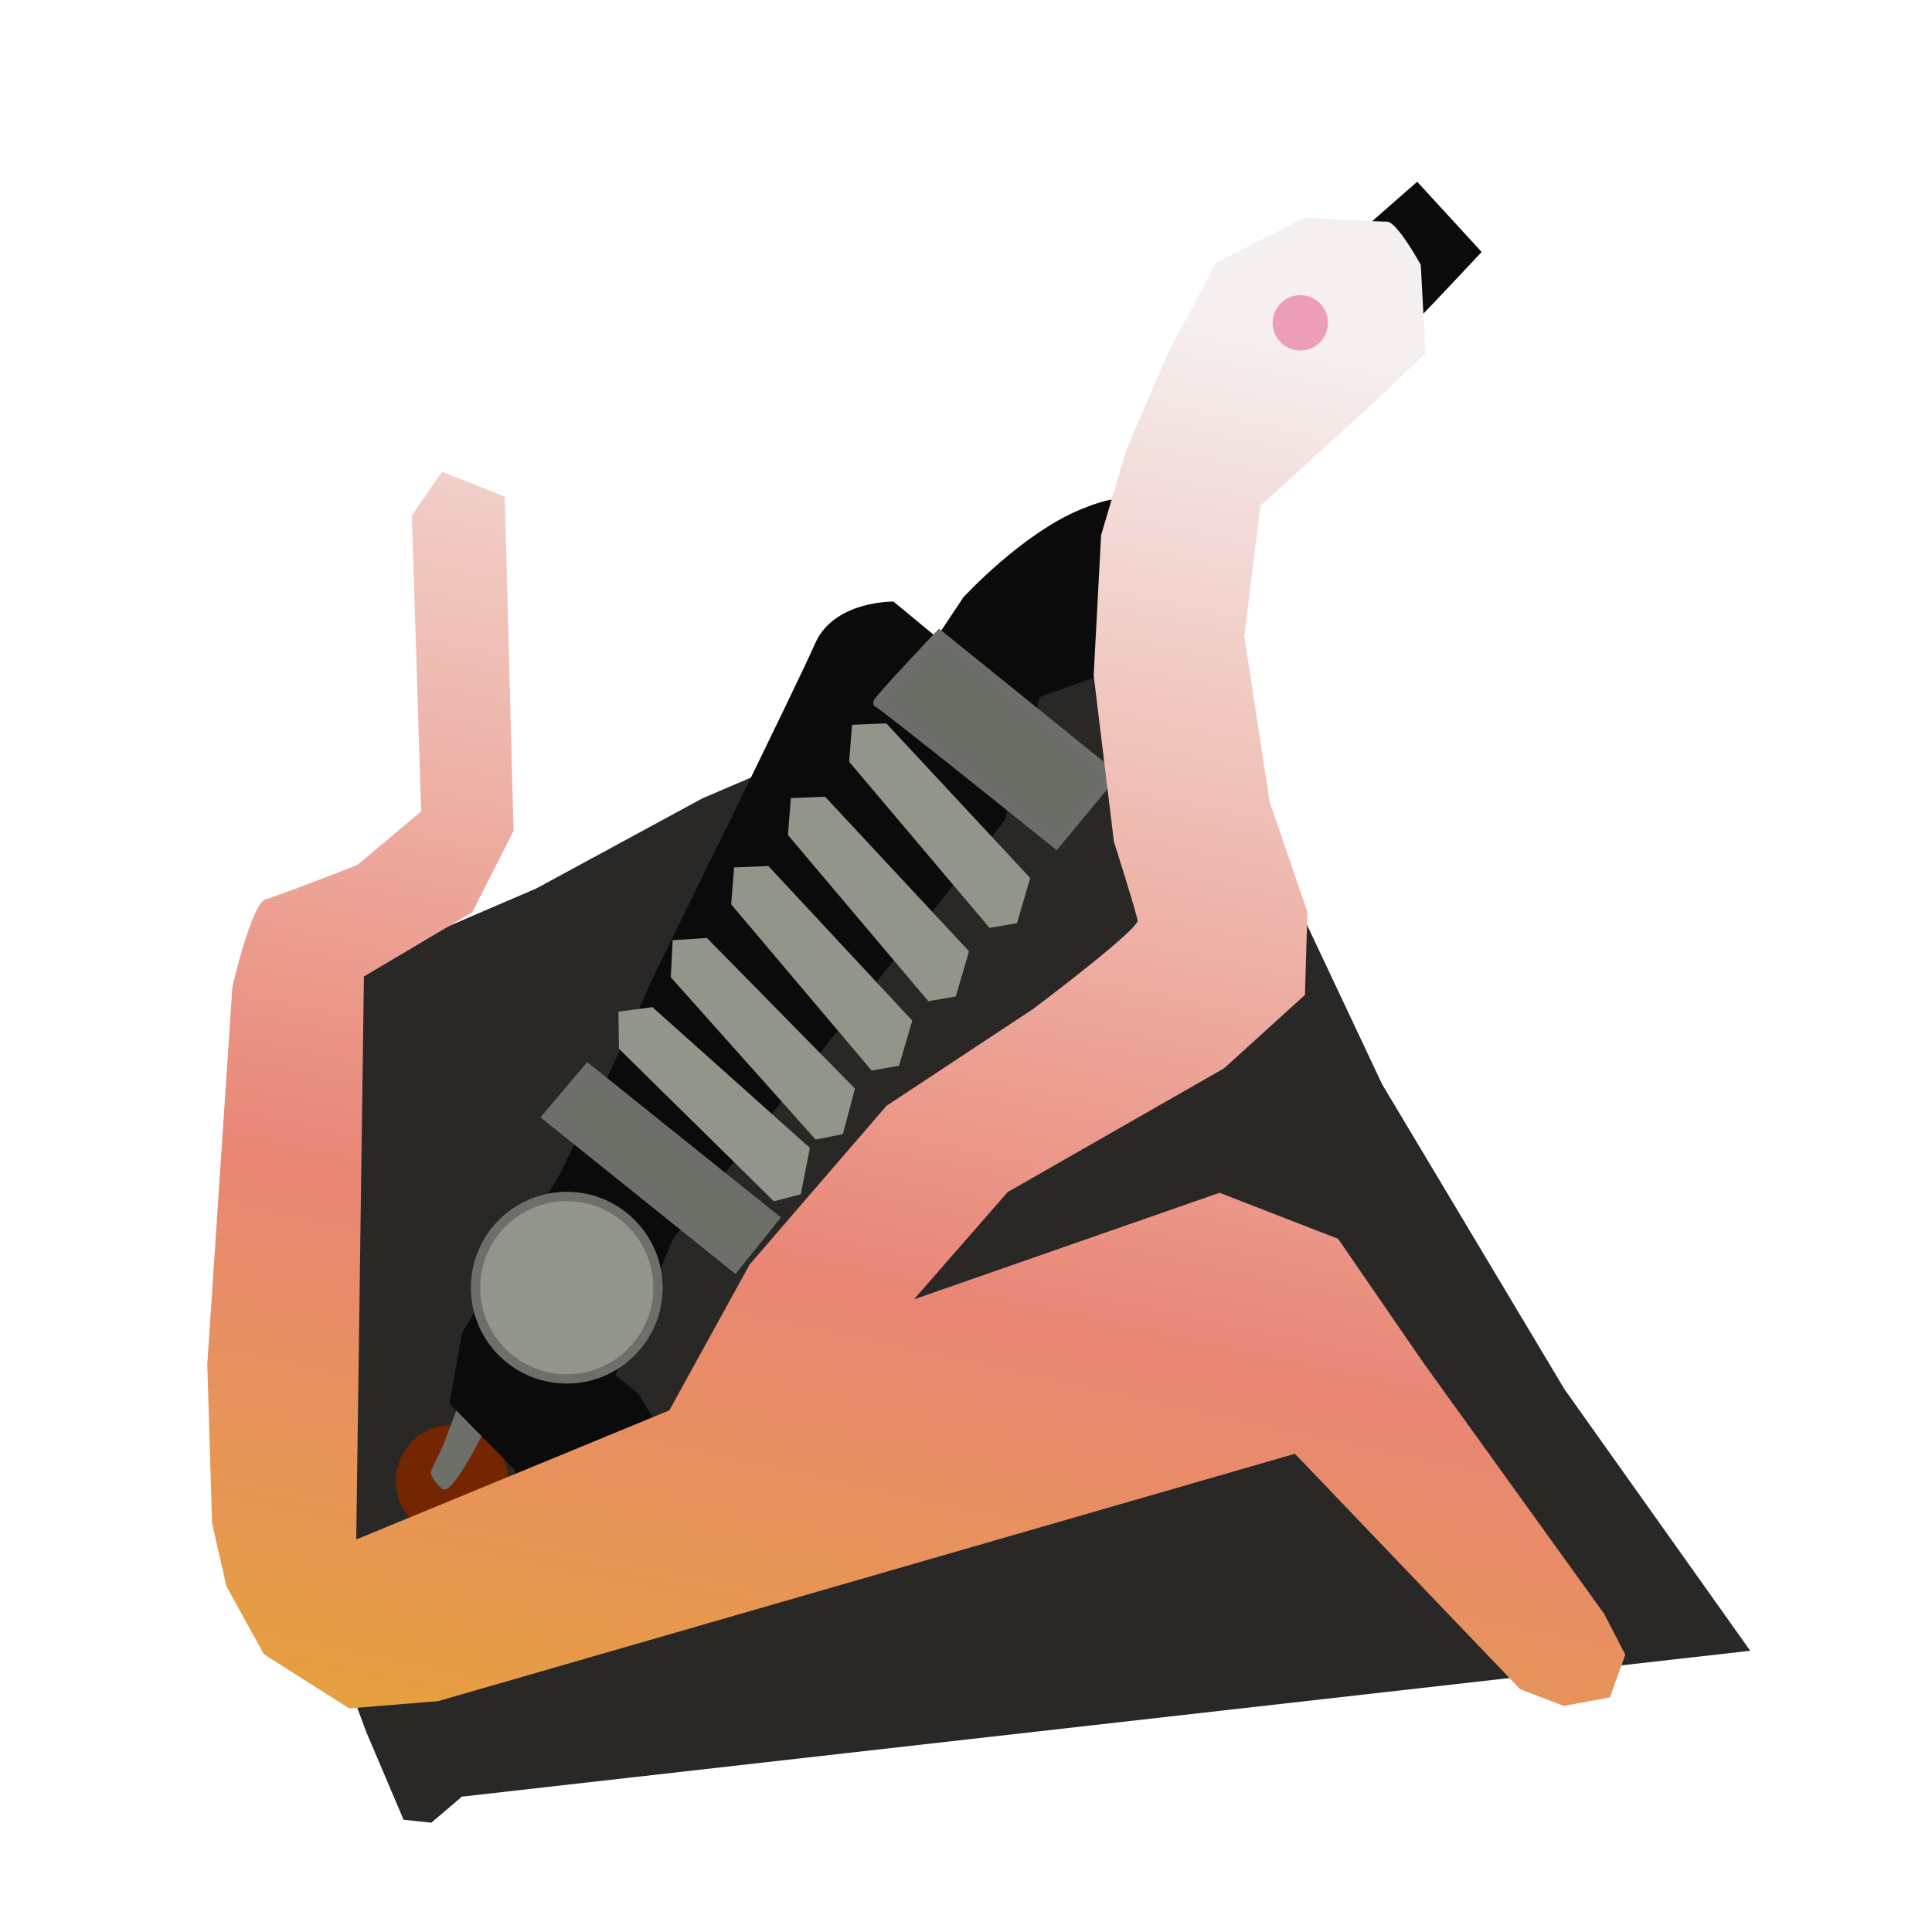
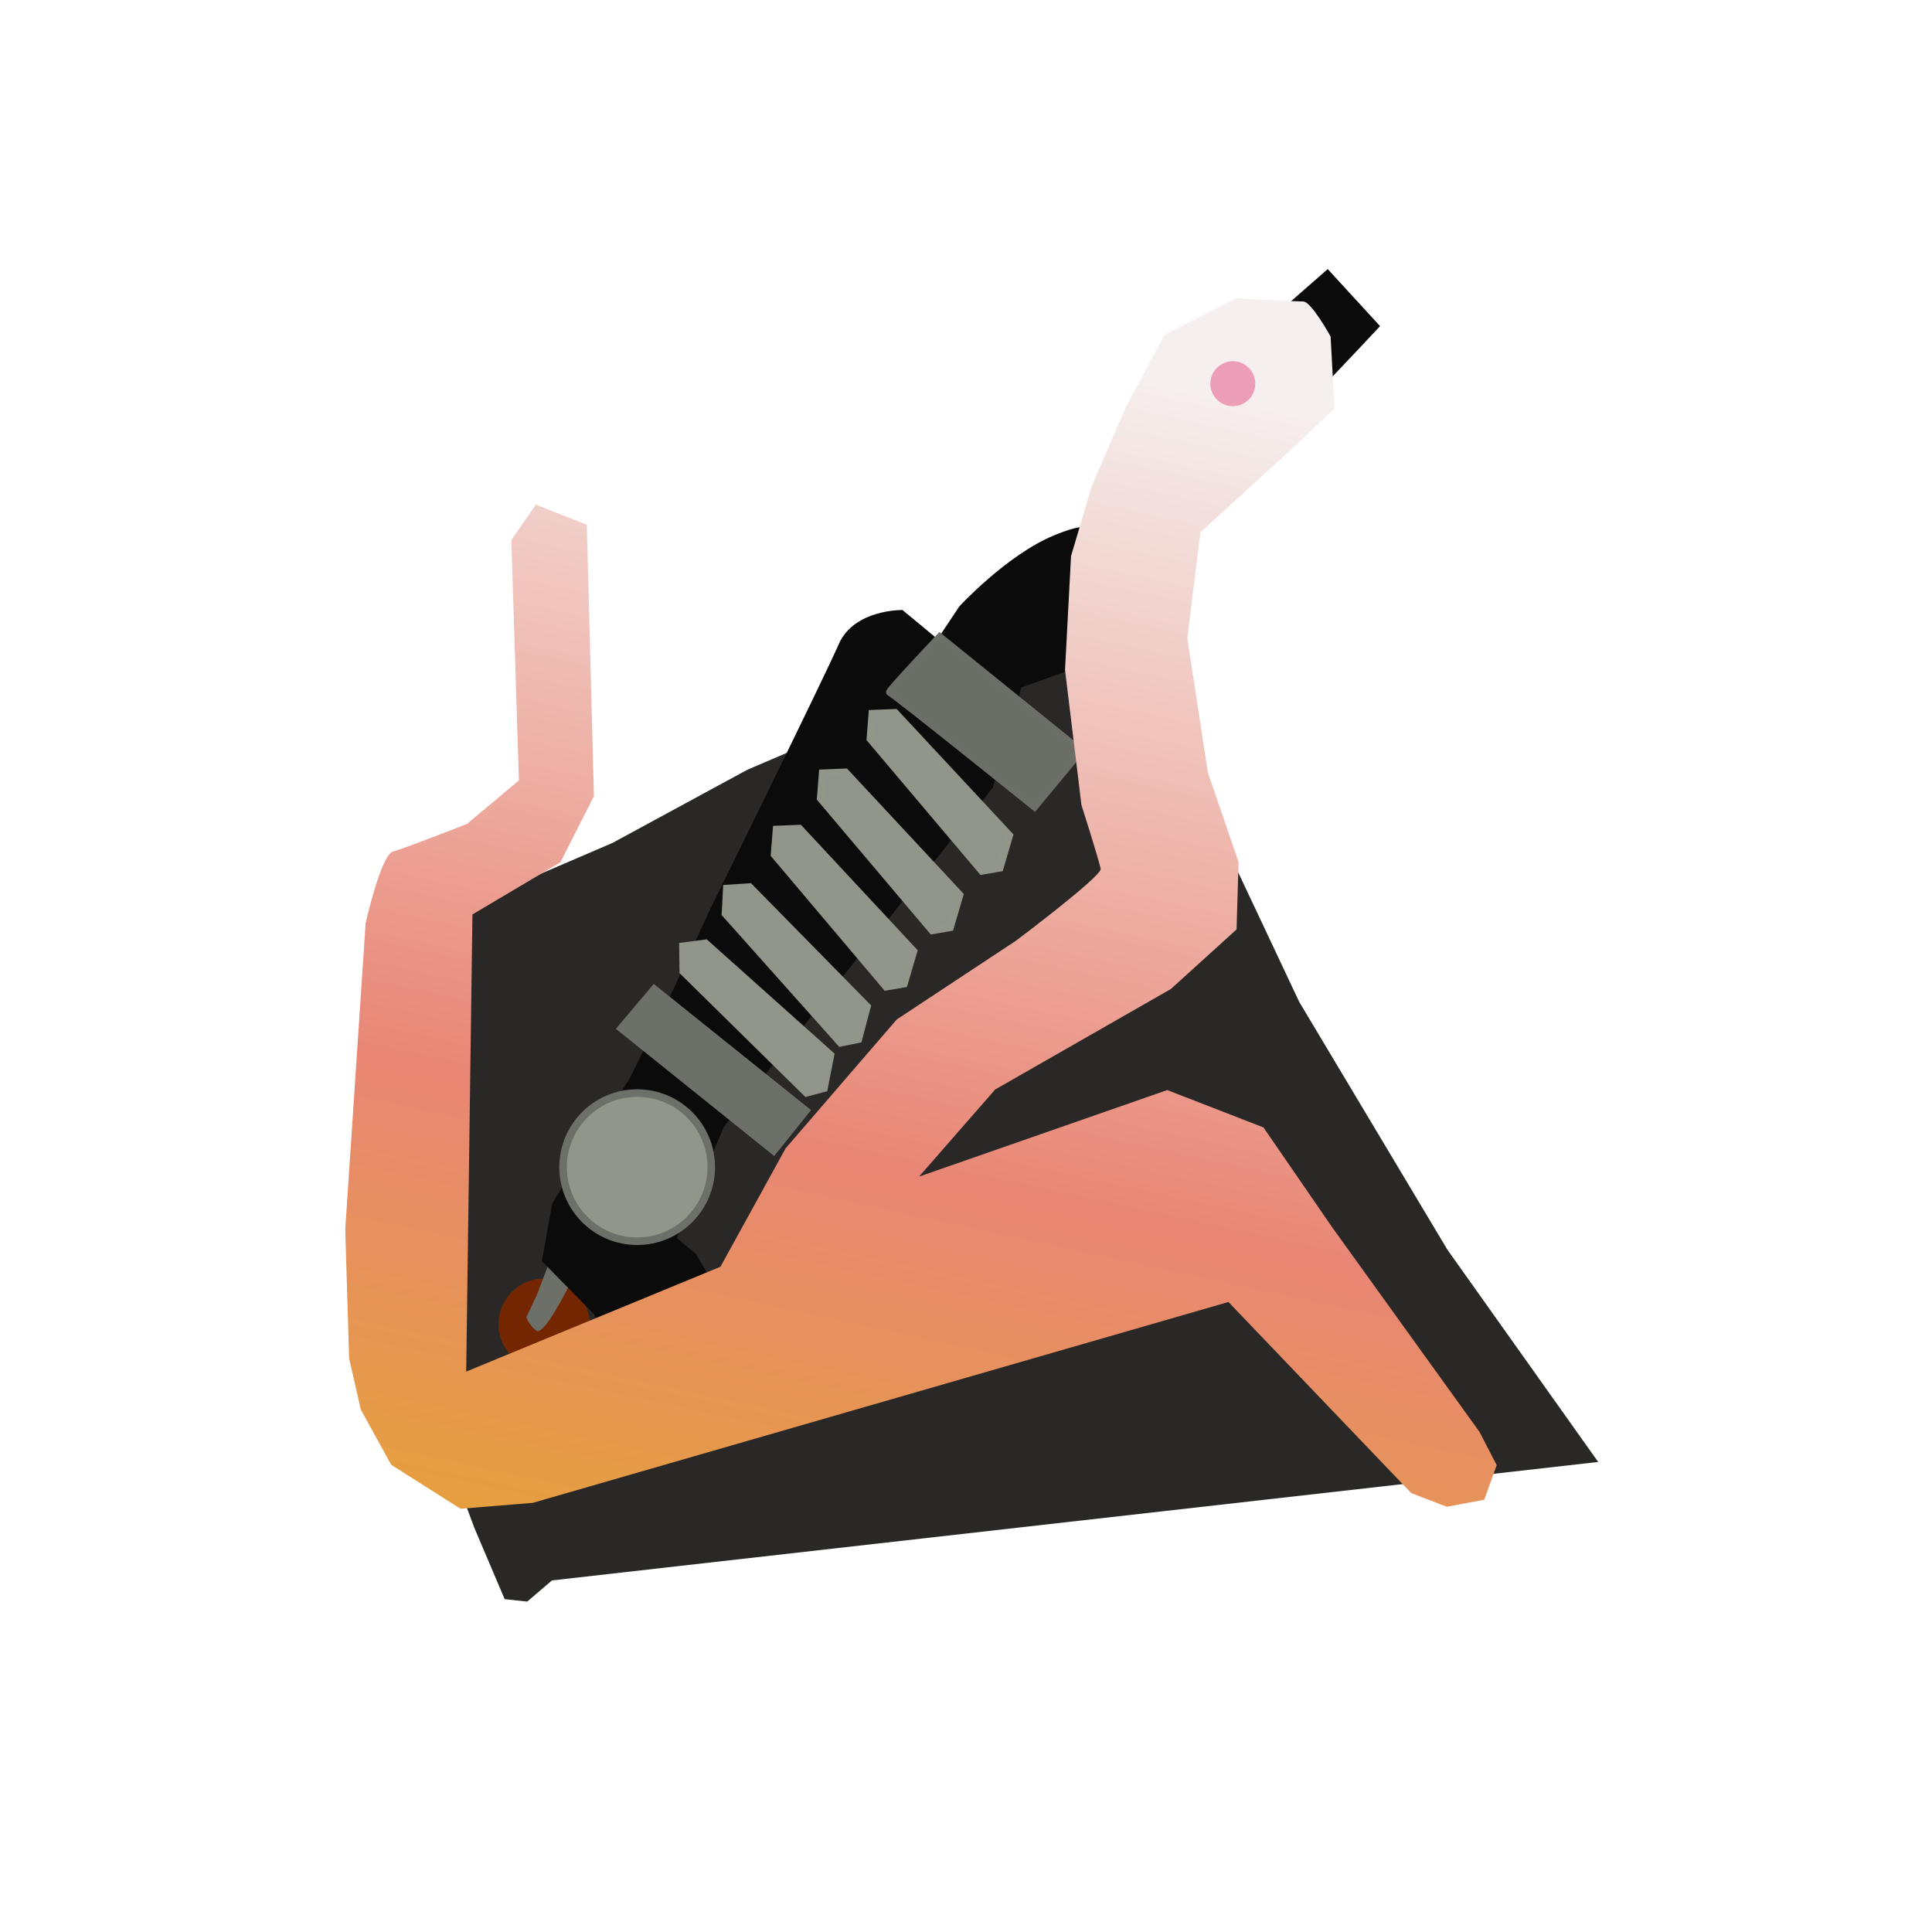
- <svg xmlns="http://www.w3.org/2000/svg" xmlns:xlink="http://www.w3.org/1999/xlink" width="55mm" height="55mm" viewBox="0 0 55 55" version="1.1" id="svg5" xml:space="preserve">
+ <svg xmlns="http://www.w3.org/2000/svg" xmlns:xlink="http://www.w3.org/1999/xlink" width="256" height="256" viewBox="0 0 67.733 67.733" version="1.1" id="svg5" xml:space="preserve">
  <defs id="defs2">
    <linearGradient id="linearGradient5782">
      <stop style="stop-color:#f5f0ef;stop-opacity:1;" offset="0" id="stop5778" />
      <stop style="stop-color:#e98675;stop-opacity:1;" offset="0.637" id="stop8322" />
      <stop style="stop-color:#e5a238;stop-opacity:1;" offset="1" id="stop5780" />
    </linearGradient>
-     <linearGradient xlink:href="#linearGradient5782" id="linearGradient5784" x1="47.906" y1="154.321" x2="38.293" y2="198.975" gradientUnits="userSpaceOnUse" gradientTransform="translate(-18.29539,-146.4326)" />
+     <linearGradient xlink:href="#linearGradient5782" id="linearGradient5784" x1="47.906" y1="154.321" x2="38.293" y2="198.975" gradientUnits="userSpaceOnUse" gradientTransform="translate(-12.09169,-142.1722)" />
    <clipPath clipPathUnits="userSpaceOnUse" id="clipPath45897">
      <use x="0" y="0" xlink:href="#g45893" id="use45899" />
    </clipPath>
  </defs>
  <g id="layer1">
-     <path style="fill:#2a2827;fill-opacity:1;stroke:none;stroke-width:0.265px;stroke-linecap:butt;stroke-linejoin:miter;stroke-opacity:1" d="m 12.28,51.889 0.868,-0.742 36.678,-4.153 -5.288,-7.444 -5.191,-8.682 -3.567,-7.57 -1.583,-7.842 -4.994,3.331 -9.201,3.937 -4.738,2.57 -3.787,1.627 -2.329,0.918 0.525,5.353 -0.279,13.334 1.031,2.776 1.064,2.502 z" id="path1994" />
-     <g id="g61958" transform="translate(-19.14971,-145.0645)">
+     <path style="fill:#2a2827;fill-opacity:1;stroke:none;stroke-width:0.265px;stroke-linecap:butt;stroke-linejoin:miter;stroke-opacity:1" d="m 18.484,56.149 0.868,-0.742 36.678,-4.153 -5.288,-7.444 -5.191,-8.682 -3.567,-7.57 -1.583,-7.842 -4.994,3.331 -9.201,3.937 -4.738,2.57 -3.787,1.627 -2.329,0.918 0.525,5.353 -0.279,13.334 1.031,2.776 1.064,2.502 z" id="path1994" />
+     <g id="g61958" transform="translate(-12.94601,-140.8041)">
      <circle style="fill:#742600;fill-opacity:1;fill-rule:evenodd;stroke:none;stroke-width:0.265;stroke-opacity:1" id="path58870" cx="32.019" cy="187.226" r="1.597" />
      <path style="fill:#6d6f69;fill-opacity:1;stroke:none;stroke-width:0.265px;stroke-linecap:butt;stroke-linejoin:miter;stroke-opacity:1" d="m 32.291,184.823 -0.528,1.393 -0.363,0.759 c 0,0 0.09,0.308 0.36,0.483 0.269,0.175 1.129,-1.569 1.129,-1.569 l 0.575,-0.965 z" id="path59907" />
      <path style="fill:#0b0b0b;fill-opacity:1;stroke:none;stroke-width:0.265px;stroke-linecap:butt;stroke-linejoin:miter;stroke-opacity:1" d="m 59.494,150.238 -2.821,2.471 -3.362,4.145 -2.041,2.721 c 0,0 0.283,-0.689 -1.376,0 -1.659,0.689 -3.315,2.488 -3.315,2.488 l -0.763,1.145 -1.23,-1.018 c 0,0 -1.698,-0.031 -2.234,1.197 -0.536,1.228 -4.512,9.297 -4.512,9.297 l -1.314,2.862 -1.481,3.025 -1.284,2.028 -1.456,2.404 -0.361,2.015 1.823,1.856 0.681,1.377 3.876,-1.849 -0.993,-1.649 -0.656,-0.54 1.651,-3.911 4.3,-5.427 5.131,-6.463 0.996,-3.506 1.872,-0.675 c 0,0 5.726,-7.351 6.058,-7.351 0.332,0 4.646,-4.643 4.646,-4.643 z" id="path16171" />
      <path style="fill:#6b6d67;fill-opacity:1;stroke:#6c6e68;stroke-width:0.265px;stroke-linecap:butt;stroke-linejoin:miter;stroke-opacity:1" d="m 44.145,165.075 c 0.116,0.022 5.069,4.009 5.069,4.009 l 1.617,-1.953 -4.938,-3.991 c 0,0 -1.842,1.944 -1.748,1.935 z" id="path22637" />
      <path style="fill:#6d6f69;fill-opacity:1;stroke:#6d6f69;stroke-width:0.265px;stroke-linecap:butt;stroke-linejoin:miter;stroke-opacity:1" d="m 34.725,176.854 5.343,4.293 1.126,-1.404 -5.31,-4.26 z" id="path27817" />
      <path style="fill:#92958a;fill-opacity:1;stroke:#92958a;stroke-width:0.268px;stroke-linecap:butt;stroke-linejoin:miter;stroke-opacity:1" d="m 36.902,174.862 4.319,4.252 0.611,-0.162 0.228,-1.159 -4.38,-3.916 -0.789,0.104 z" id="path30132" />
      <path style="fill:#92958a;fill-opacity:1;stroke:#92958a;stroke-width:0.268px;stroke-linecap:butt;stroke-linejoin:miter;stroke-opacity:1" d="m 38.382,172.837 4.035,4.522 0.62,-0.123 0.302,-1.142 -4.118,-4.19 -0.794,0.053 z" id="path30132-3" />
      <path style="fill:#92958a;fill-opacity:1;stroke:#92958a;stroke-width:0.268px;stroke-linecap:butt;stroke-linejoin:miter;stroke-opacity:1" d="m 40.103,170.765 3.911,4.629 0.623,-0.106 0.333,-1.133 -4.003,-4.3 -0.795,0.032 z" id="path30132-6" />
      <path style="fill:#919489;fill-opacity:1;stroke:#92958a;stroke-width:0.268px;stroke-linecap:butt;stroke-linejoin:miter;stroke-opacity:1" d="m 41.719,168.792 3.911,4.629 0.623,-0.106 0.333,-1.133 -4.003,-4.3 -0.795,0.032 z" id="path30132-6-7" />
      <path style="fill:#91948a;fill-opacity:1;stroke:#92958a;stroke-width:0.268px;stroke-linecap:butt;stroke-linejoin:miter;stroke-opacity:1" d="m 43.461,166.705 3.911,4.629 0.623,-0.106 0.333,-1.133 -4.003,-4.3 -0.795,0.032 z" id="path30132-6-5" />
      <g id="g45905" transform="translate(-49.64572,-0.534641)">
        <circle style="fill:#92958a;fill-opacity:1;fill-rule:evenodd;stroke:#6d6f69;stroke-width:0.265;stroke-opacity:1" id="path41524" cx="84.93" cy="182.257" r="2.597" />
        <g id="g45895" clip-path="url(#clipPath45897)" style="fill:#000000;fill-opacity:1;fill-rule:evenodd;stroke:none;stroke-opacity:1" transform="translate(5.672101,1.379451)">
          <g id="g45893" style="fill:#000000;fill-opacity:1;fill-rule:evenodd;stroke:none;stroke-opacity:1">
            <path id="path42252" style="fill:#000000;fill-opacity:1;stroke:none;stroke-width:0.265" d="m 79.754,180.883 a 0.51,0.51 0 0 1 -0.51,0.51 0.51,0.51 0 0 1 -0.51,-0.51 0.51,0.51 0 0 1 0.51,-0.51 0.51,0.51 0 0 1 0.51,0.51 z" />
          </g>
        </g>
      </g>
    </g>
-     <path style="fill:url(#linearGradient5784);fill-opacity:1;stroke:none;stroke-width:0.265px;stroke-linecap:butt;stroke-linejoin:miter;stroke-opacity:1" d="m 6.036,43.356 0.41,1.802 1.066,1.934 2.43,1.543 2.535,-0.208 24.387,-7.041 6.411,6.701 1.243,0.477 1.312,-0.244 0.439,-1.214 -0.601,-1.162 -5.168,-7.178 -2.408,-3.5 -3.374,-1.31 -8.7,3.034 2.667,-3.053 6.162,-3.525 2.302,-2.088 0.07,-2.361 -1.076,-3.138 -0.721,-4.71 0.459,-3.714 3.137,-2.859 1.564,-1.48 -0.136,-2.525 c 0,0 -0.678,-1.227 -0.957,-1.227 -0.279,0 -2.35,-0.111 -2.35,-0.111 l -2.518,1.28 -1.366,2.556 -1.187,2.765 -0.722,2.434 -0.211,3.991 0.576,4.735 c 0,0 0.631,1.983 0.673,2.242 0.042,0.258 -2.969,2.518 -2.969,2.518 l -4.179,2.761 -3.896,4.517 -2.285,4.152 -8.914,3.676 0.219,-16.027 3.083,-1.828 1.177,-2.321 -0.25,-9.513 -1.788,-0.707 -0.858,1.244 0.266,8.425 -1.818,1.525 c 0,0 -2.182,0.858 -2.599,0.971 -0.417,0.113 -0.958,2.51 -0.958,2.51 l -0.714,10.735 z" id="path3639" />
-     <circle style="fill:#ec9eb8;fill-opacity:1;stroke:none;stroke-width:0.265" id="path9342" cx="37.017" cy="9.191" r="0.788" />
+     <path style="fill:url(#linearGradient5784);fill-opacity:1;stroke:none;stroke-width:0.265px;stroke-linecap:butt;stroke-linejoin:miter;stroke-opacity:1" d="m 12.239,47.616 0.41,1.802 1.066,1.934 2.43,1.543 2.535,-0.208 24.387,-7.041 6.411,6.701 1.243,0.477 1.312,-0.244 0.439,-1.214 -0.601,-1.162 -5.168,-7.178 -2.408,-3.5 -3.374,-1.31 -8.7,3.034 2.667,-3.053 6.162,-3.525 2.302,-2.088 0.07,-2.361 -1.076,-3.138 -0.721,-4.71 0.459,-3.714 3.137,-2.859 1.564,-1.48 -0.136,-2.525 c 0,0 -0.678,-1.227 -0.957,-1.227 -0.279,0 -2.35,-0.111 -2.35,-0.111 l -2.518,1.28 -1.366,2.556 -1.187,2.765 -0.722,2.434 -0.211,3.991 0.576,4.735 c 0,0 0.631,1.983 0.673,2.242 0.042,0.258 -2.969,2.518 -2.969,2.518 l -4.179,2.761 -3.896,4.517 -2.285,4.152 -8.914,3.676 0.219,-16.027 3.083,-1.828 1.177,-2.321 -0.25,-9.513 -1.788,-0.707 -0.858,1.244 0.266,8.425 -1.818,1.525 c 0,0 -2.182,0.858 -2.599,0.971 -0.417,0.113 -0.958,2.51 -0.958,2.51 l -0.714,10.735 z" id="path3639" />
+     <circle style="fill:#ec9eb8;fill-opacity:1;stroke:none;stroke-width:0.265" id="path9342" cx="43.221" cy="13.452" r="0.788" />
  </g>
</svg>
